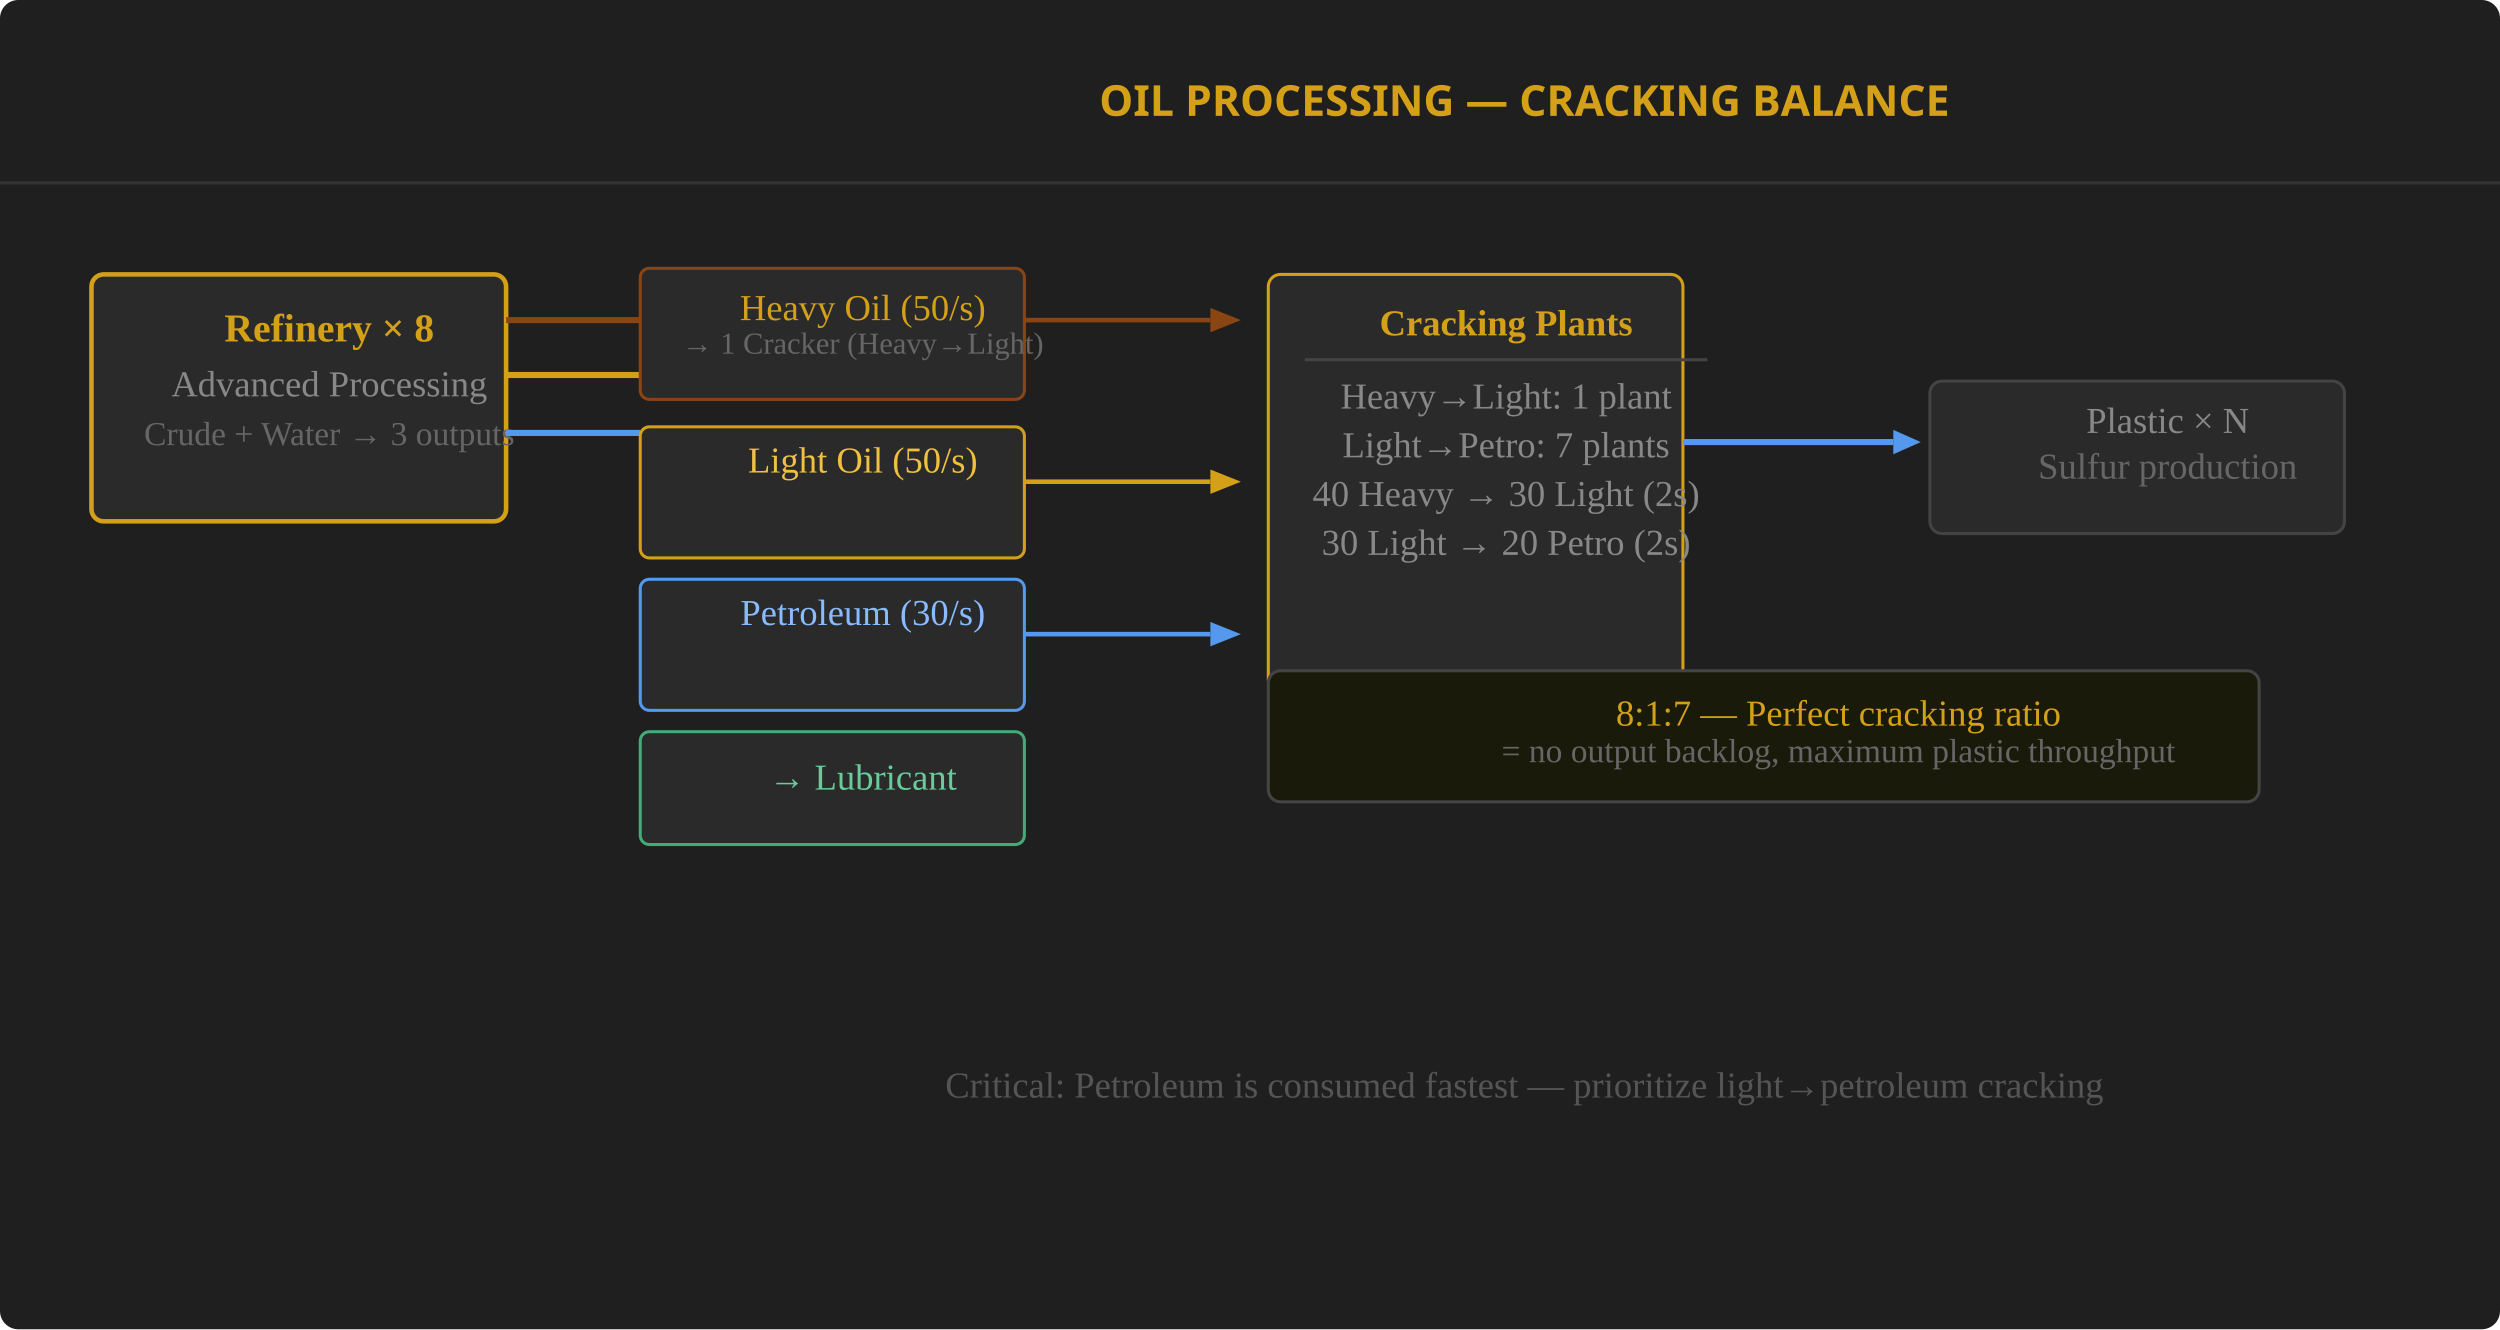
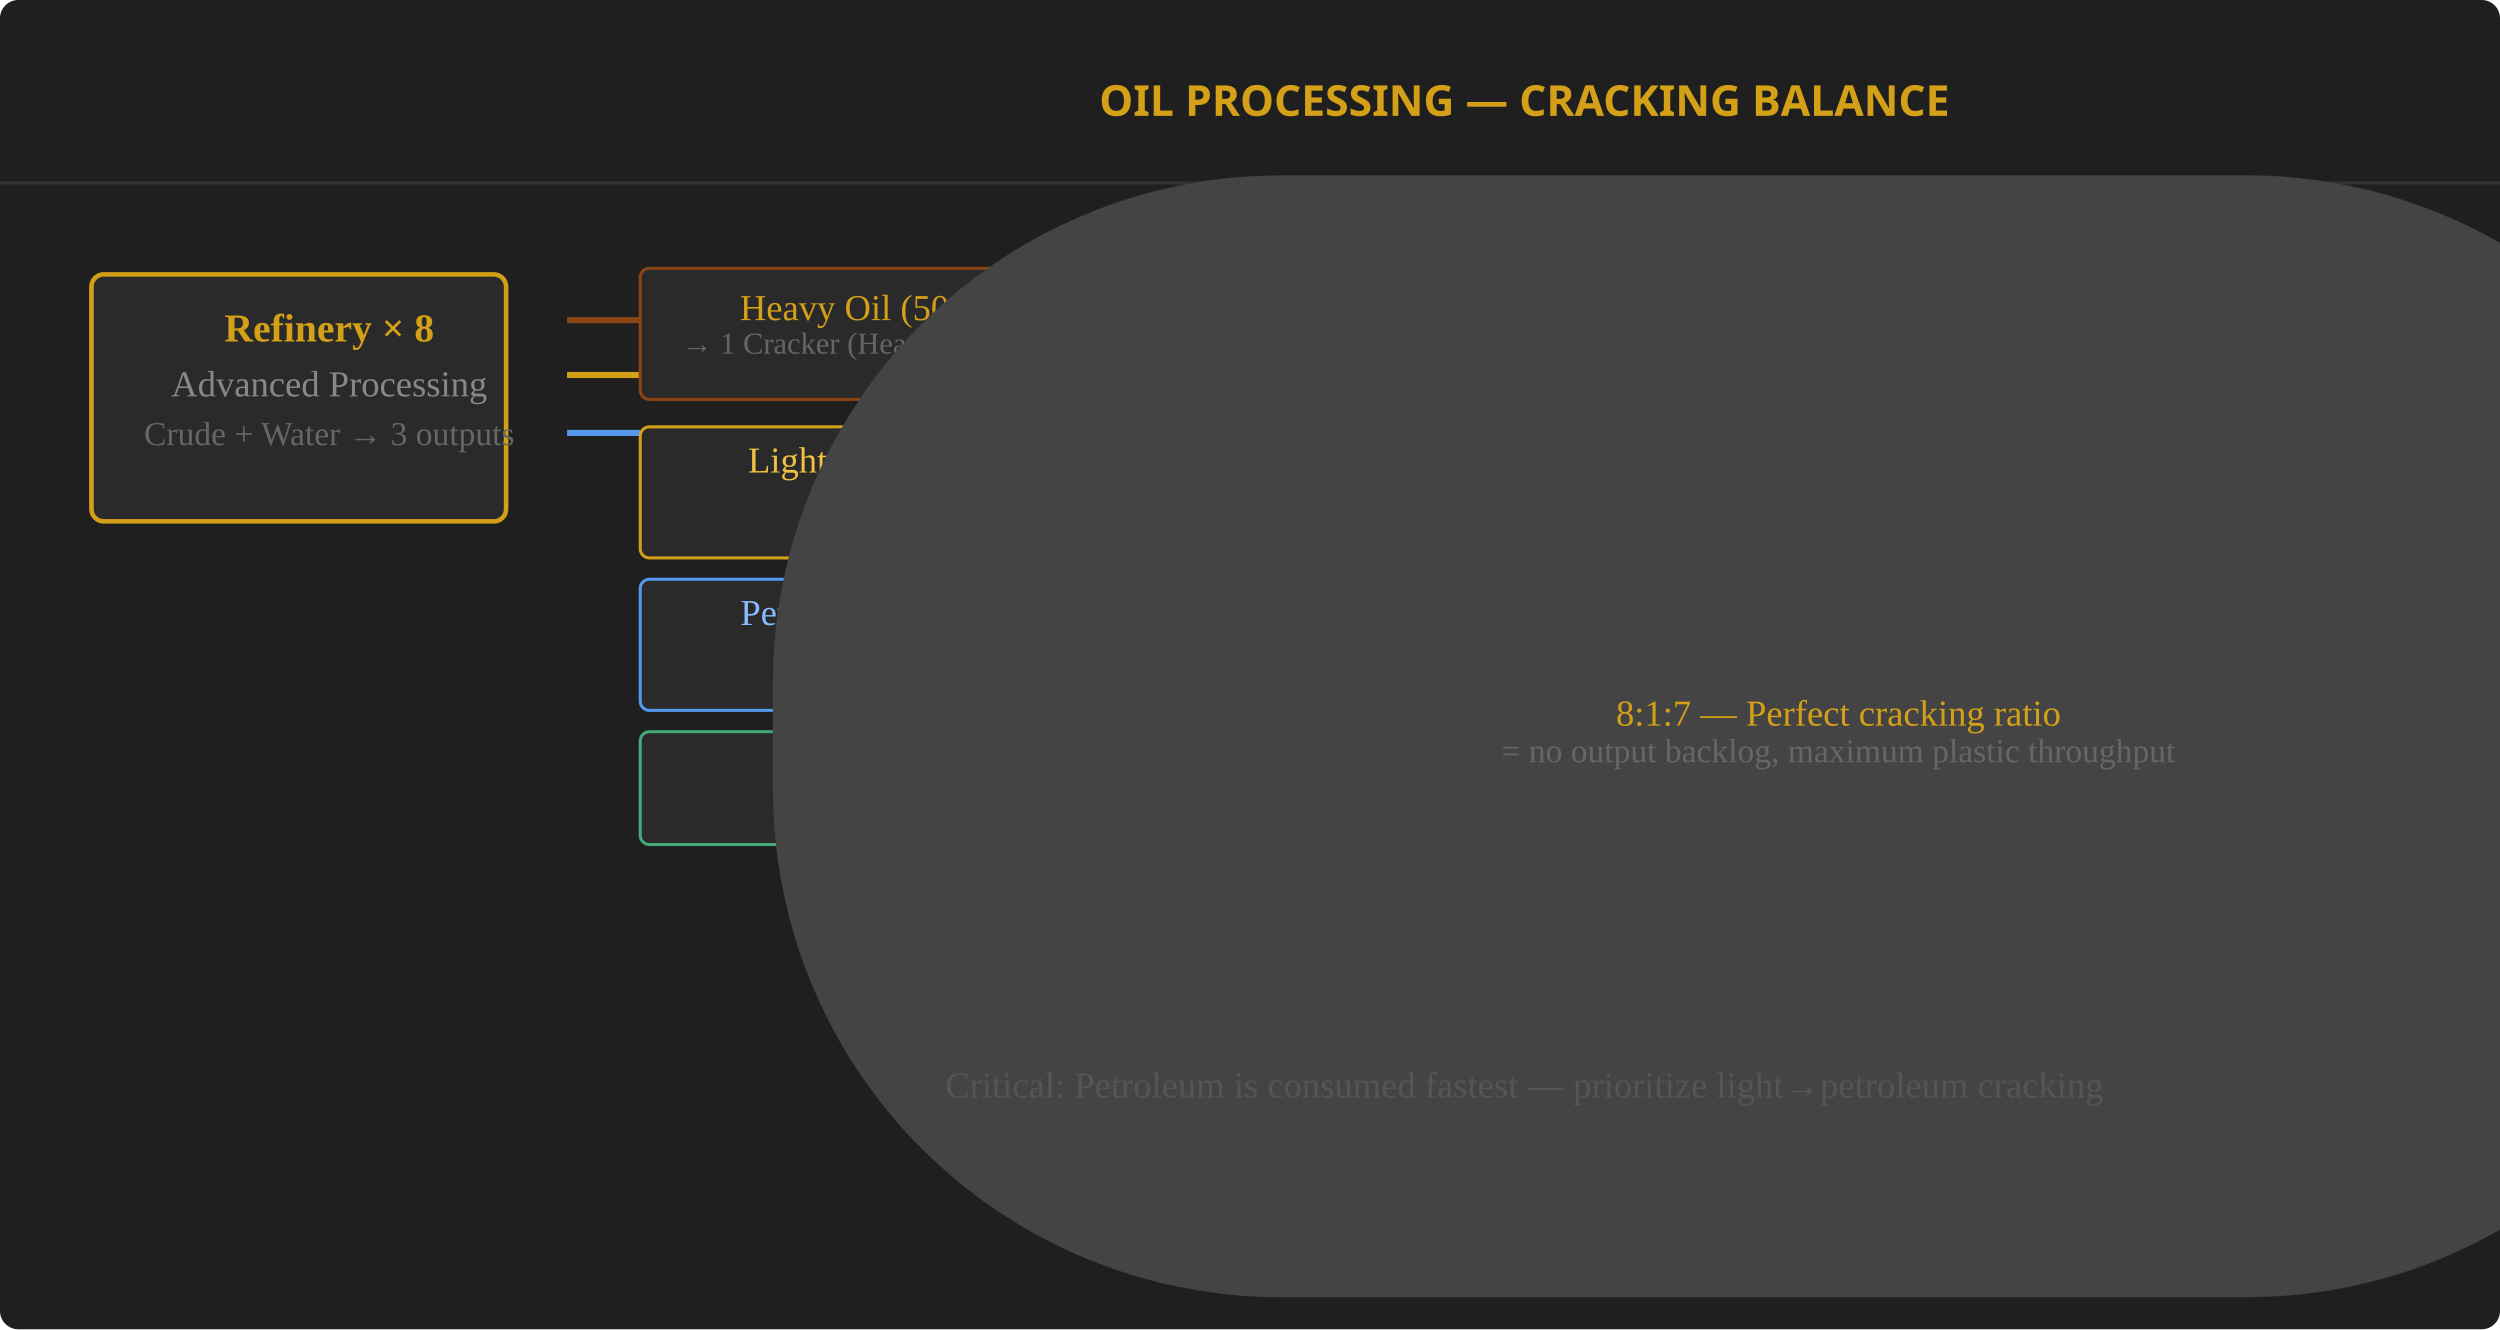
<svg xmlns="http://www.w3.org/2000/svg" viewBox="0 0 820 436" width="820" height="436">
  <defs>
    <filter id="g">
      <feGaussianBlur stdDeviation="2" result="b" />
      <feMerge>
        <feMergeNode in="b" />
        <feMergeNode in="SourceGraphic" />
      </feMerge>
    </filter>
  </defs>
  <rect width="820" height="436" fill="#1f1f1f" rx="6" />
  <line x1="0" y1="60" x2="820" y2="60" stroke="#333" />
  <text x="500" y="38" text-anchor="middle" font-family="Orbitron,sans-serif" font-size="14" font-weight="900" fill="#d4a017">OIL PROCESSING — CRACKING BALANCE</text>
  <rect x="30" y="90" width="136" height="81" rx="4" fill="#2a2a2a" stroke="#d4a017" stroke-width="1.5" />
  <text x="108" y="112" text-anchor="middle" font-size="13" fill="#d4a017" font-weight="700">Refinery × 8</text>
  <text x="108" y="130" text-anchor="middle" font-size="12" fill="#888">Advanced Processing</text>
  <text x="108" y="146" text-anchor="middle" font-size="11" fill="#666">Crude + Water → 3 outputs</text>
-   <line x1="166" y1="105" x2="210" y2="105" stroke="#8b4513" stroke-width="2" />
-   <line x1="166" y1="123" x2="210" y2="123" stroke="#d4a017" stroke-width="2" />
-   <line x1="166" y1="142" x2="210" y2="142" stroke="#5599ee" stroke-width="2" />
+   <line x1="186" y1="105" x2="210" y2="105" stroke="#8b4513" stroke-width="2" />
+   <line x1="186" y1="123" x2="210" y2="123" stroke="#d4a017" stroke-width="2" />
+   <line x1="186" y1="142" x2="210" y2="142" stroke="#5599ee" stroke-width="2" />
  <rect x="210" y="88" width="126" height="43" rx="3" fill="#2a2a2a" stroke="#8b4513" />
  <text x="283" y="105" text-anchor="middle" font-size="12" fill="#d4a017">Heavy Oil (50/s)</text>
  <text x="283" y="116" text-anchor="middle" font-size="10" fill="#666">→ 1 Cracker (Heavy→Light)</text>
-   <line x1="336" y1="105" x2="397" y2="105" stroke="#8b4513" stroke-width="1.5" />
+   <line x1="355" y1="105" x2="397" y2="105" stroke="#8b4513" stroke-width="1.5" />
  <polygon points="397,101 407,105 397,109" fill="#8b4513" />
  <rect x="210" y="140" width="126" height="43" rx="3" fill="#2a2a2a" stroke="#d4a017" />
  <text x="283" y="155" text-anchor="middle" font-size="12" fill="#f0c040">Light Oil (50/s)</text>
-   <line x1="336" y1="158" x2="397" y2="158" stroke="#d4a017" stroke-width="1.5" />
+   <line x1="355" y1="158" x2="397" y2="158" stroke="#d4a017" stroke-width="1.5" />
  <polygon points="397,154 407,158 397,162" fill="#d4a017" />
  <rect x="210" y="190" width="126" height="43" rx="3" fill="#2a2a2a" stroke="#5599ee" />
  <text x="283" y="205" text-anchor="middle" font-size="12" fill="#88bbff">Petroleum (30/s)</text>
-   <line x1="336" y1="208" x2="397" y2="208" stroke="#5599ee" stroke-width="1.5" />
+   <line x1="355" y1="208" x2="397" y2="208" stroke="#5599ee" stroke-width="1.5" />
  <polygon points="397,204 407,208 397,212" fill="#5599ee" />
  <rect x="210" y="240" width="126" height="37" rx="3" fill="#2a2a2a" stroke="#44aa77" />
  <text x="283" y="259" text-anchor="middle" font-size="12" fill="#66cc99">→ Lubricant</text>
  <rect x="416" y="90" width="136" height="137" rx="4" fill="#2a2a2a" stroke="#d4a017" />
  <text x="494" y="110" text-anchor="middle" font-size="12" fill="#d4a017" font-weight="700">Cracking Plants</text>
  <line x1="428" y1="118" x2="560" y2="118" stroke="#444" stroke-width="1" />
  <text x="494" y="134" text-anchor="middle" font-size="12" fill="#888">Heavy→Light: 1 plant</text>
  <text x="494" y="150" text-anchor="middle" font-size="12" fill="#888">Light→Petro: 7 plants</text>
  <text x="494" y="166" text-anchor="middle" font-size="12" fill="#888">40 Heavy → 30 Light (2s)</text>
  <text x="494" y="182" text-anchor="middle" font-size="12" fill="#888">30 Light → 20 Petro (2s)</text>
-   <line x1="552" y1="145" x2="621" y2="145" stroke="#5599ee" stroke-width="2" />
+   <line x1="572" y1="145" x2="621" y2="145" stroke="#5599ee" stroke-width="2" />
  <polygon points="621,141 630,145 621,149" fill="#5599ee" />
  <rect x="633" y="125" width="136" height="50" rx="4" fill="#2a2a2a" stroke="#444" />
  <text x="711" y="142" text-anchor="middle" font-size="12" fill="#888">Plastic × N</text>
  <text x="711" y="157" text-anchor="middle" font-size="12" fill="#666">Sulfur production</text>
-   <rect x="416" y="220" width="325" height="43" rx="4" fill="#1a1a0a" stroke="#444" stroke-width="1" />
+   <rect x="416" y="220" width="325" height="43" rx="4" fill="#1a1a0a" stroke="#444" stroke-width="325" />
  <text x="603" y="238" text-anchor="middle" font-size="12" fill="#d4a017">8:1:7 — Perfect cracking ratio</text>
  <text x="603" y="250" text-anchor="middle" font-size="11" fill="#666">= no output backlog, maximum plastic throughput</text>
  <text x="500" y="360" text-anchor="middle" font-size="12" fill="#555">Critical: Petroleum is consumed fastest — prioritize light→petroleum cracking</text>
</svg>
